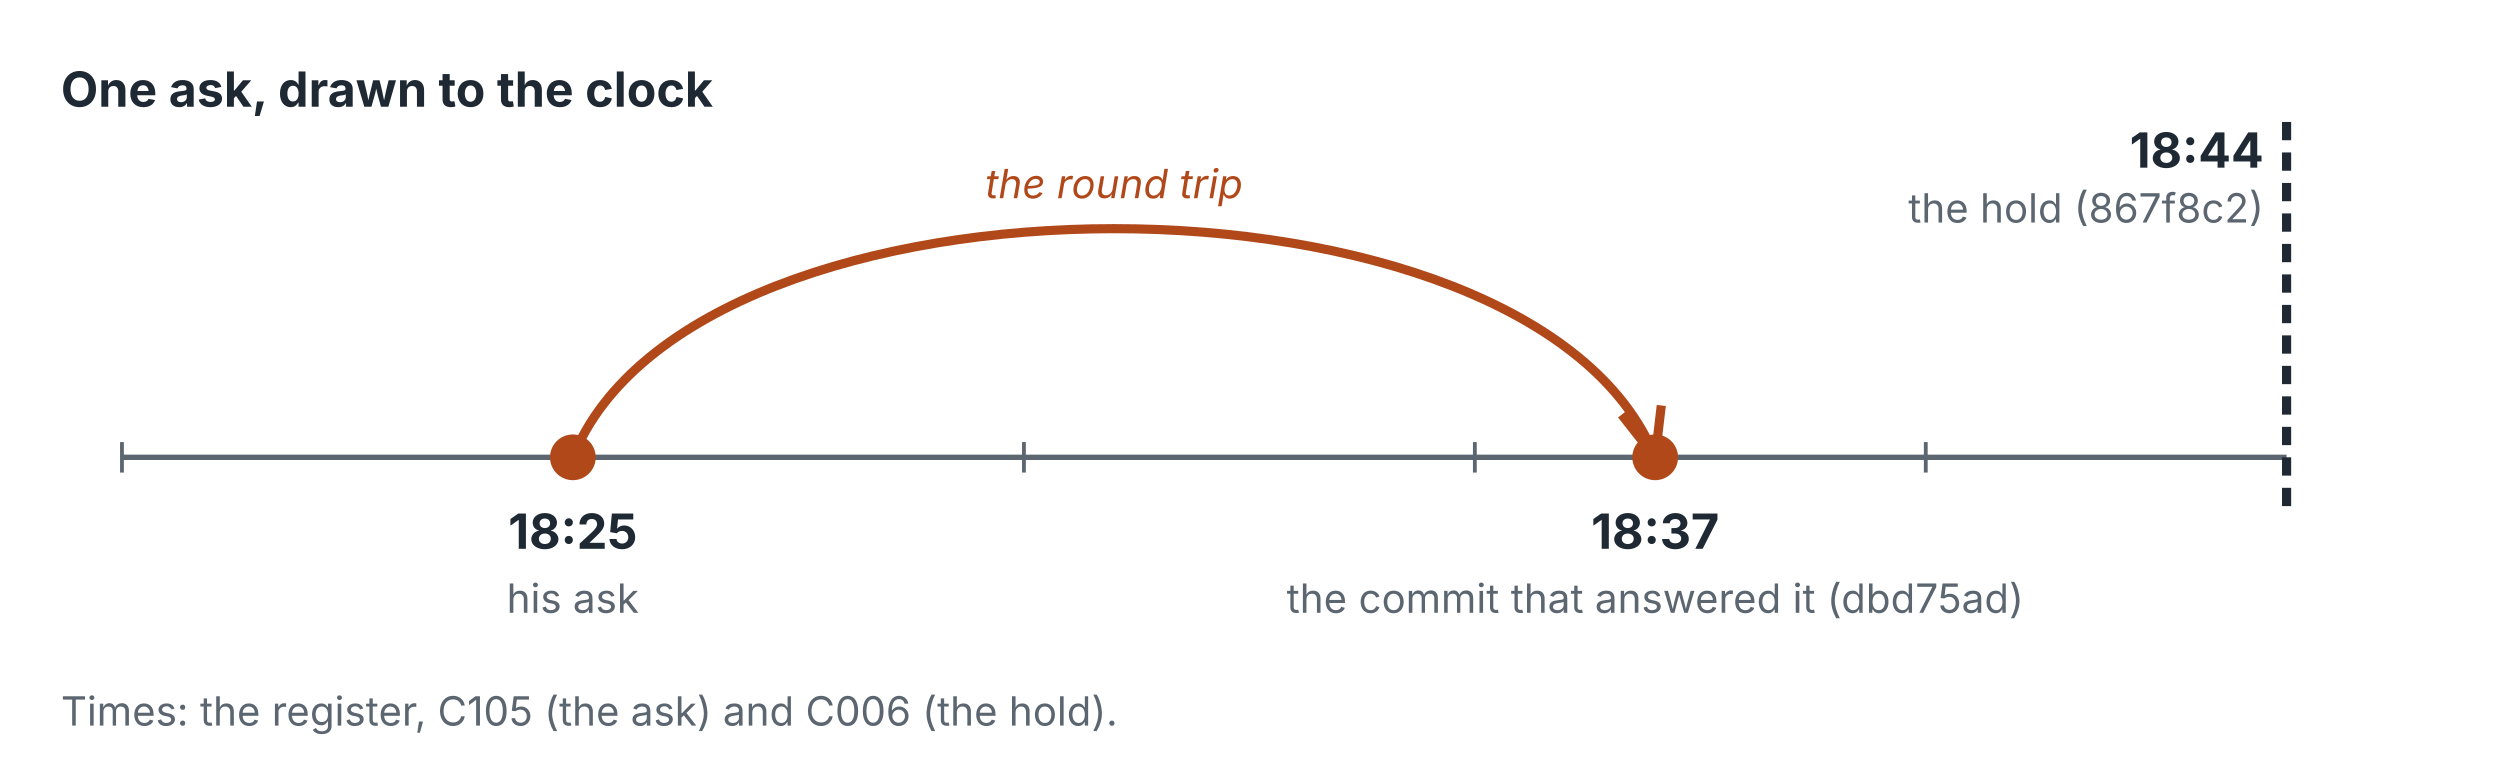
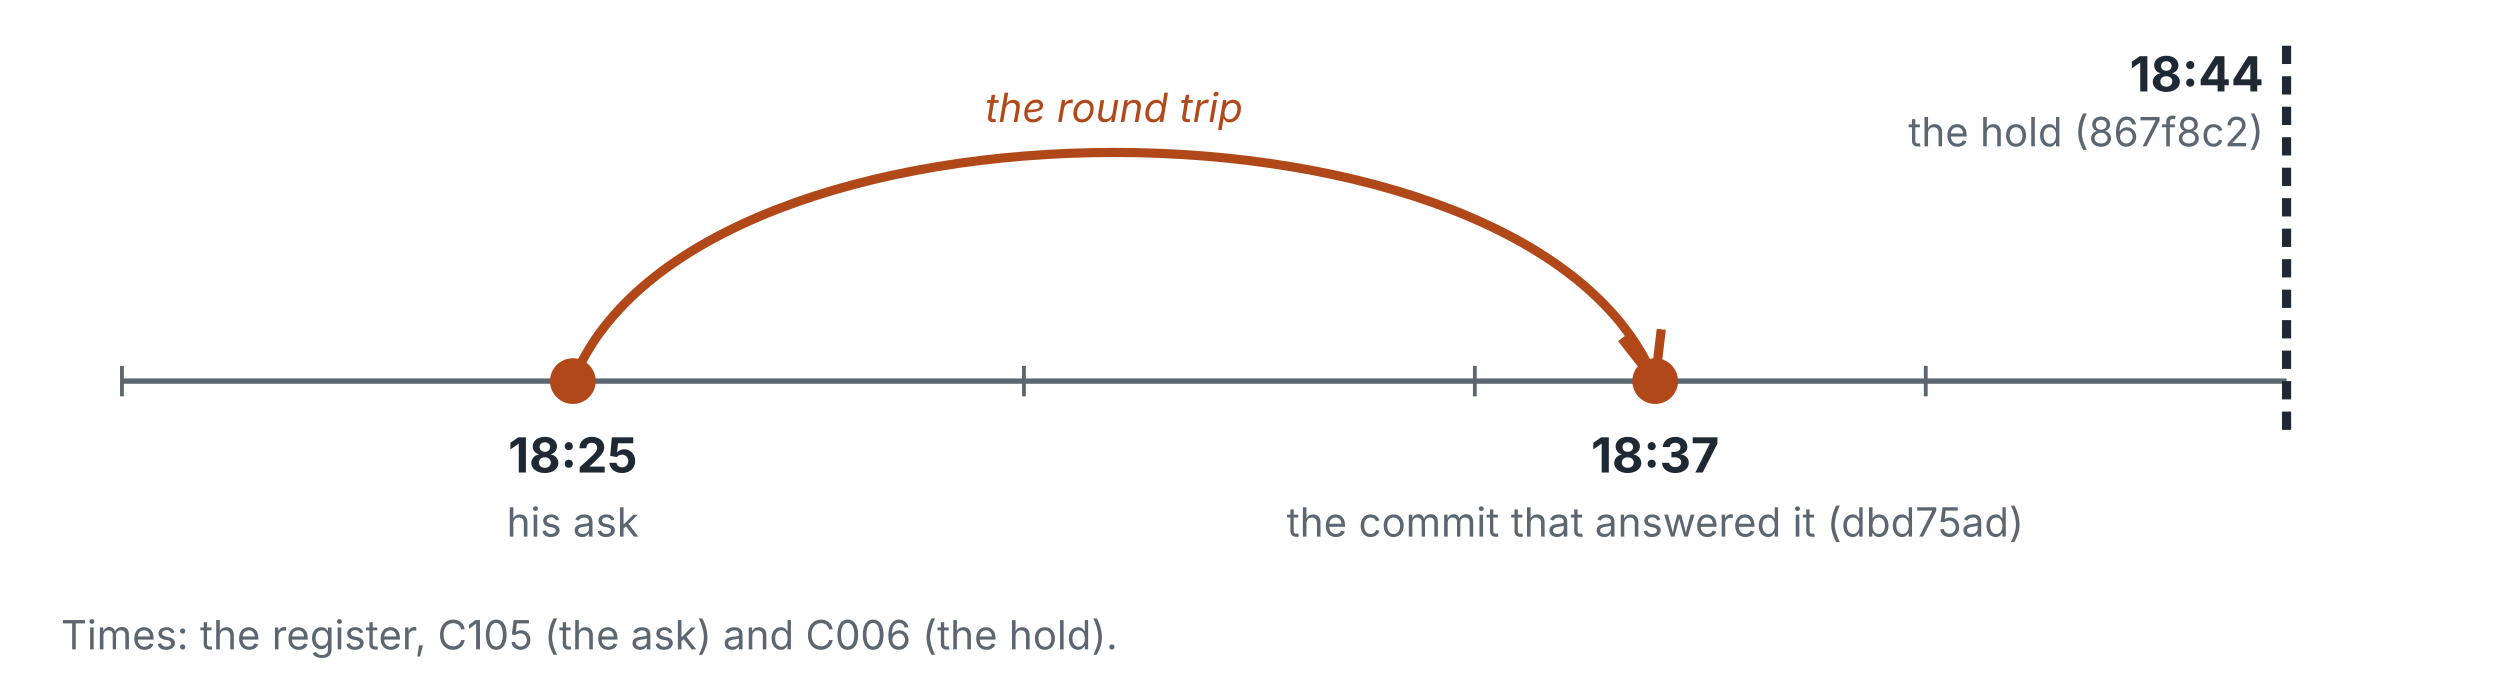
- <svg xmlns="http://www.w3.org/2000/svg" width="164mm" height="50mm" viewBox="0 0 164 50" role="img" aria-label="One ask's round trip drawn to the clock: the editor's ask, the commit that answered it, and the hold at the edge of the picture.">
-   <text x="4.00" y="7.00" font-family="Inter, Helvetica, Arial, sans-serif" font-size="3.175" font-weight="700" fill="#1f2933" text-anchor="start">One ask, drawn to the clock</text>
-   <line x1="8.0" y1="30.0" x2="150.0" y2="30.0" stroke="#5b6670" stroke-width=".35" />
-   <line x1="8.00" y1="29.00" x2="8.00" y2="31.00" stroke="#5b6670" stroke-width=".25" />
-   <line x1="37.58" y1="29.00" x2="37.58" y2="31.00" stroke="#5b6670" stroke-width=".25" />
-   <line x1="67.17" y1="29.00" x2="67.17" y2="31.00" stroke="#5b6670" stroke-width=".25" />
-   <line x1="96.75" y1="29.00" x2="96.75" y2="31.00" stroke="#5b6670" stroke-width=".25" />
-   <line x1="126.33" y1="29.00" x2="126.33" y2="31.00" stroke="#5b6670" stroke-width=".25" />
-   <path d="M37.58 30.00 C45.58 10.00 100.58 10.00 108.58 30.00" fill="none" stroke="#b0481a" stroke-width=".6" />
-   <path d="M106.38 27.20 L108.58 30.00 L108.98 26.60" fill="none" stroke="#b0481a" stroke-width=".6" />
-   <circle cx="37.58" cy="30.00" r="1.5" fill="#b0481a" />
-   <circle cx="108.58" cy="30.00" r="1.5" fill="#b0481a" />
-   <text x="37.58" y="36.00" font-family="Inter, Helvetica, Arial, sans-serif" font-size="3.175" font-weight="700" fill="#1f2933" text-anchor="middle">18:25</text>
-   <text x="37.58" y="40.20" font-family="Inter, Helvetica, Arial, sans-serif" font-size="2.646" font-weight="400" fill="#5b6670" text-anchor="middle">his ask</text>
-   <text x="108.58" y="36.00" font-family="Inter, Helvetica, Arial, sans-serif" font-size="3.175" font-weight="700" fill="#1f2933" text-anchor="middle">18:37</text>
-   <text x="108.58" y="40.20" font-family="Inter, Helvetica, Arial, sans-serif" font-size="2.646" font-weight="400" fill="#5b6670" text-anchor="middle">the commit that answered it (dbd75ad)</text>
-   <text x="73.08" y="13.00" font-family="Inter, Helvetica, Arial, sans-serif" font-size="2.646" font-weight="400" fill="#b0481a" text-anchor="middle" font-style="italic">the round trip</text>
-   <line x1="150.00" y1="8.00" x2="150.00" y2="34.00" stroke="#1f2933" stroke-width=".6" stroke-dasharray="1.2 .8" />
-   <text x="148.50" y="11.00" font-family="Inter, Helvetica, Arial, sans-serif" font-size="3.175" font-weight="700" fill="#1f2933" text-anchor="end">18:44</text>
-   <text x="148.50" y="14.60" font-family="Inter, Helvetica, Arial, sans-serif" font-size="2.646" font-weight="400" fill="#5b6670" text-anchor="end">the hold (867f8c2)</text>
-   <text x="4.00" y="47.60" font-family="Inter, Helvetica, Arial, sans-serif" font-size="2.646" font-weight="400" fill="#5b6670" text-anchor="start">Times: the register, C105 (the ask) and C006 (the hold).</text>
+ <svg xmlns="http://www.w3.org/2000/svg" width="164mm" height="45mm" viewBox="0 0 164 45" role="img" aria-label="One ask's round trip drawn to the clock: the editor's ask, the commit that answered it, and the hold at the edge of the picture.">
+   <g transform="translate(0,-5.0)">
+     <line x1="8.0" y1="30.0" x2="150.0" y2="30.0" stroke="#5b6670" stroke-width=".35" />
+     <line x1="8.00" y1="29.00" x2="8.00" y2="31.00" stroke="#5b6670" stroke-width=".25" />
+     <line x1="37.58" y1="29.00" x2="37.58" y2="31.00" stroke="#5b6670" stroke-width=".25" />
+     <line x1="67.17" y1="29.00" x2="67.17" y2="31.00" stroke="#5b6670" stroke-width=".25" />
+     <line x1="96.75" y1="29.00" x2="96.75" y2="31.00" stroke="#5b6670" stroke-width=".25" />
+     <line x1="126.33" y1="29.00" x2="126.33" y2="31.00" stroke="#5b6670" stroke-width=".25" />
+     <path d="M37.58 30.00 C45.58 10.00 100.58 10.00 108.58 30.00" fill="none" stroke="#b0481a" stroke-width=".6" />
+     <path d="M106.38 27.20 L108.58 30.00 L108.98 26.60" fill="none" stroke="#b0481a" stroke-width=".6" />
+     <circle cx="37.58" cy="30.00" r="1.5" fill="#b0481a" />
+     <circle cx="108.58" cy="30.00" r="1.5" fill="#b0481a" />
+     <text x="37.58" y="36.00" font-family="Inter, Helvetica, Arial, sans-serif" font-size="3.175" font-weight="700" fill="#1f2933" text-anchor="middle">18:25</text>
+     <text x="37.58" y="40.20" font-family="Inter, Helvetica, Arial, sans-serif" font-size="2.646" font-weight="400" fill="#5b6670" text-anchor="middle">his ask</text>
+     <text x="108.58" y="36.00" font-family="Inter, Helvetica, Arial, sans-serif" font-size="3.175" font-weight="700" fill="#1f2933" text-anchor="middle">18:37</text>
+     <text x="108.58" y="40.20" font-family="Inter, Helvetica, Arial, sans-serif" font-size="2.646" font-weight="400" fill="#5b6670" text-anchor="middle">the commit that answered it (dbd75ad)</text>
+     <text x="73.08" y="13.00" font-family="Inter, Helvetica, Arial, sans-serif" font-size="2.646" font-weight="400" fill="#b0481a" text-anchor="middle" font-style="italic">the round trip</text>
+     <line x1="150.00" y1="8.00" x2="150.00" y2="34.00" stroke="#1f2933" stroke-width=".6" stroke-dasharray="1.2 .8" />
+     <text x="148.50" y="11.00" font-family="Inter, Helvetica, Arial, sans-serif" font-size="3.175" font-weight="700" fill="#1f2933" text-anchor="end">18:44</text>
+     <text x="148.50" y="14.60" font-family="Inter, Helvetica, Arial, sans-serif" font-size="2.646" font-weight="400" fill="#5b6670" text-anchor="end">the hold (867f8c2)</text>
+     <text x="4.00" y="47.60" font-family="Inter, Helvetica, Arial, sans-serif" font-size="2.646" font-weight="400" fill="#5b6670" text-anchor="start">Times: the register, C105 (the ask) and C006 (the hold).</text>
+   </g>
</svg>
